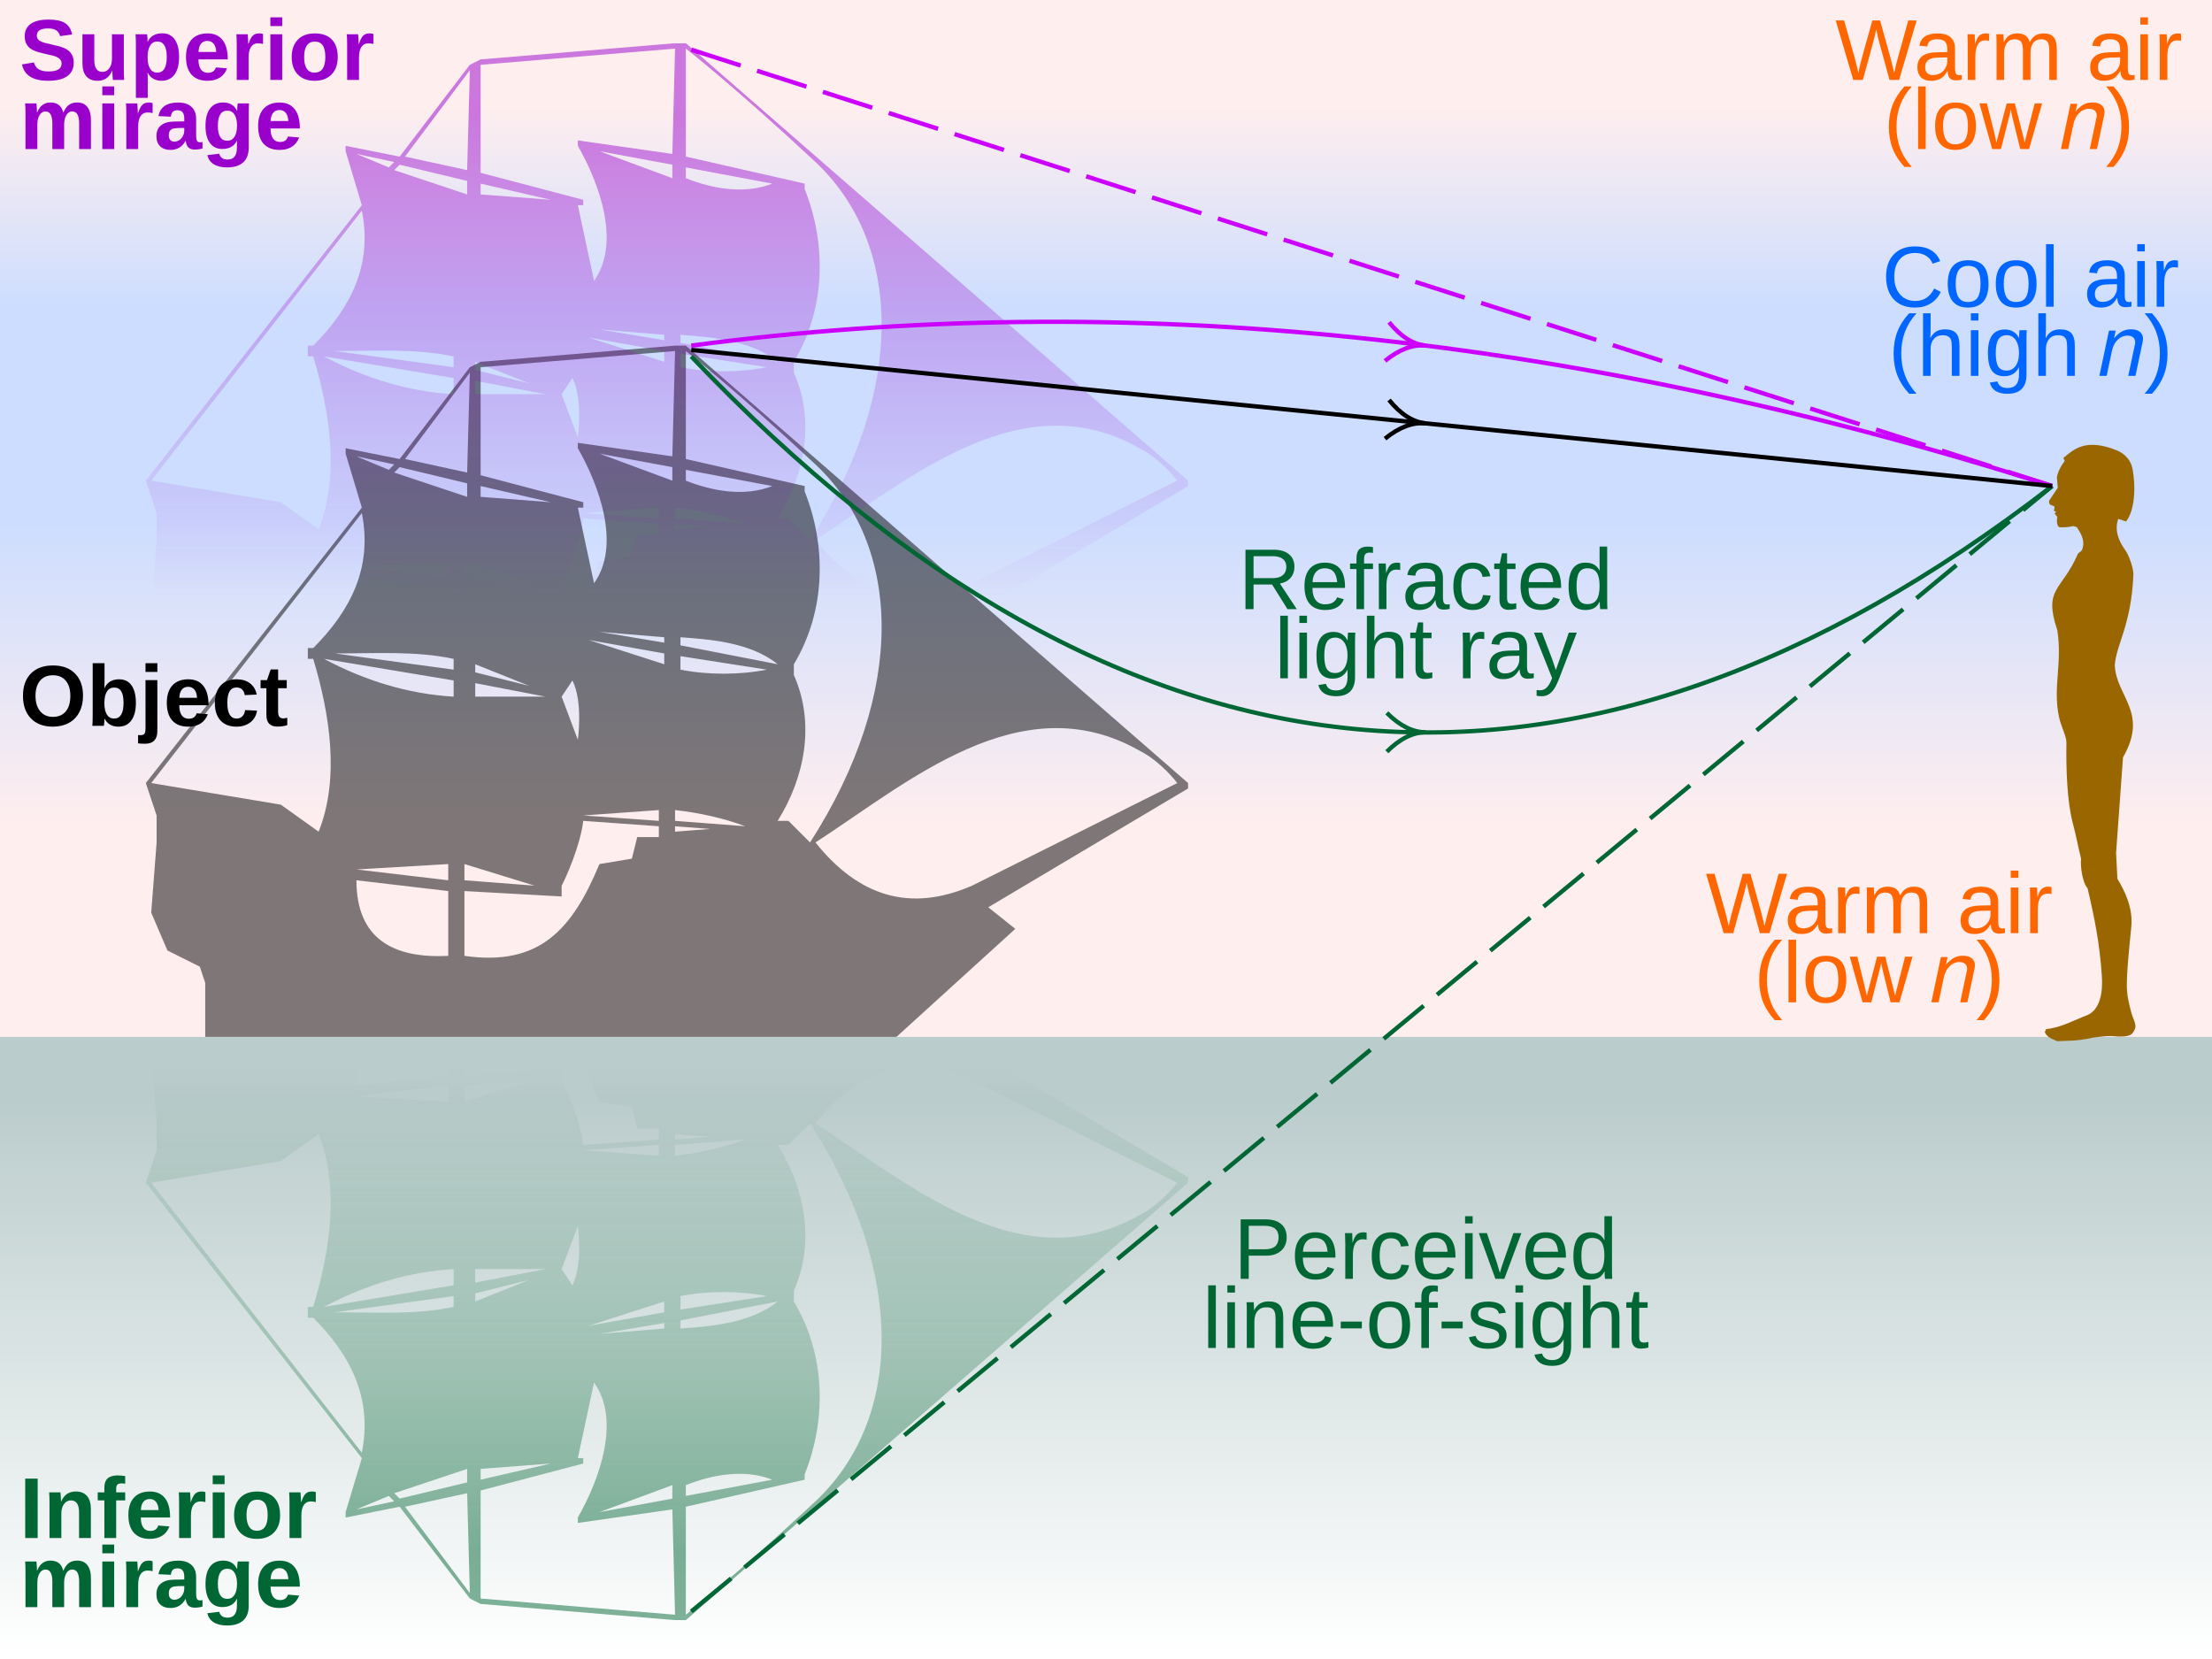
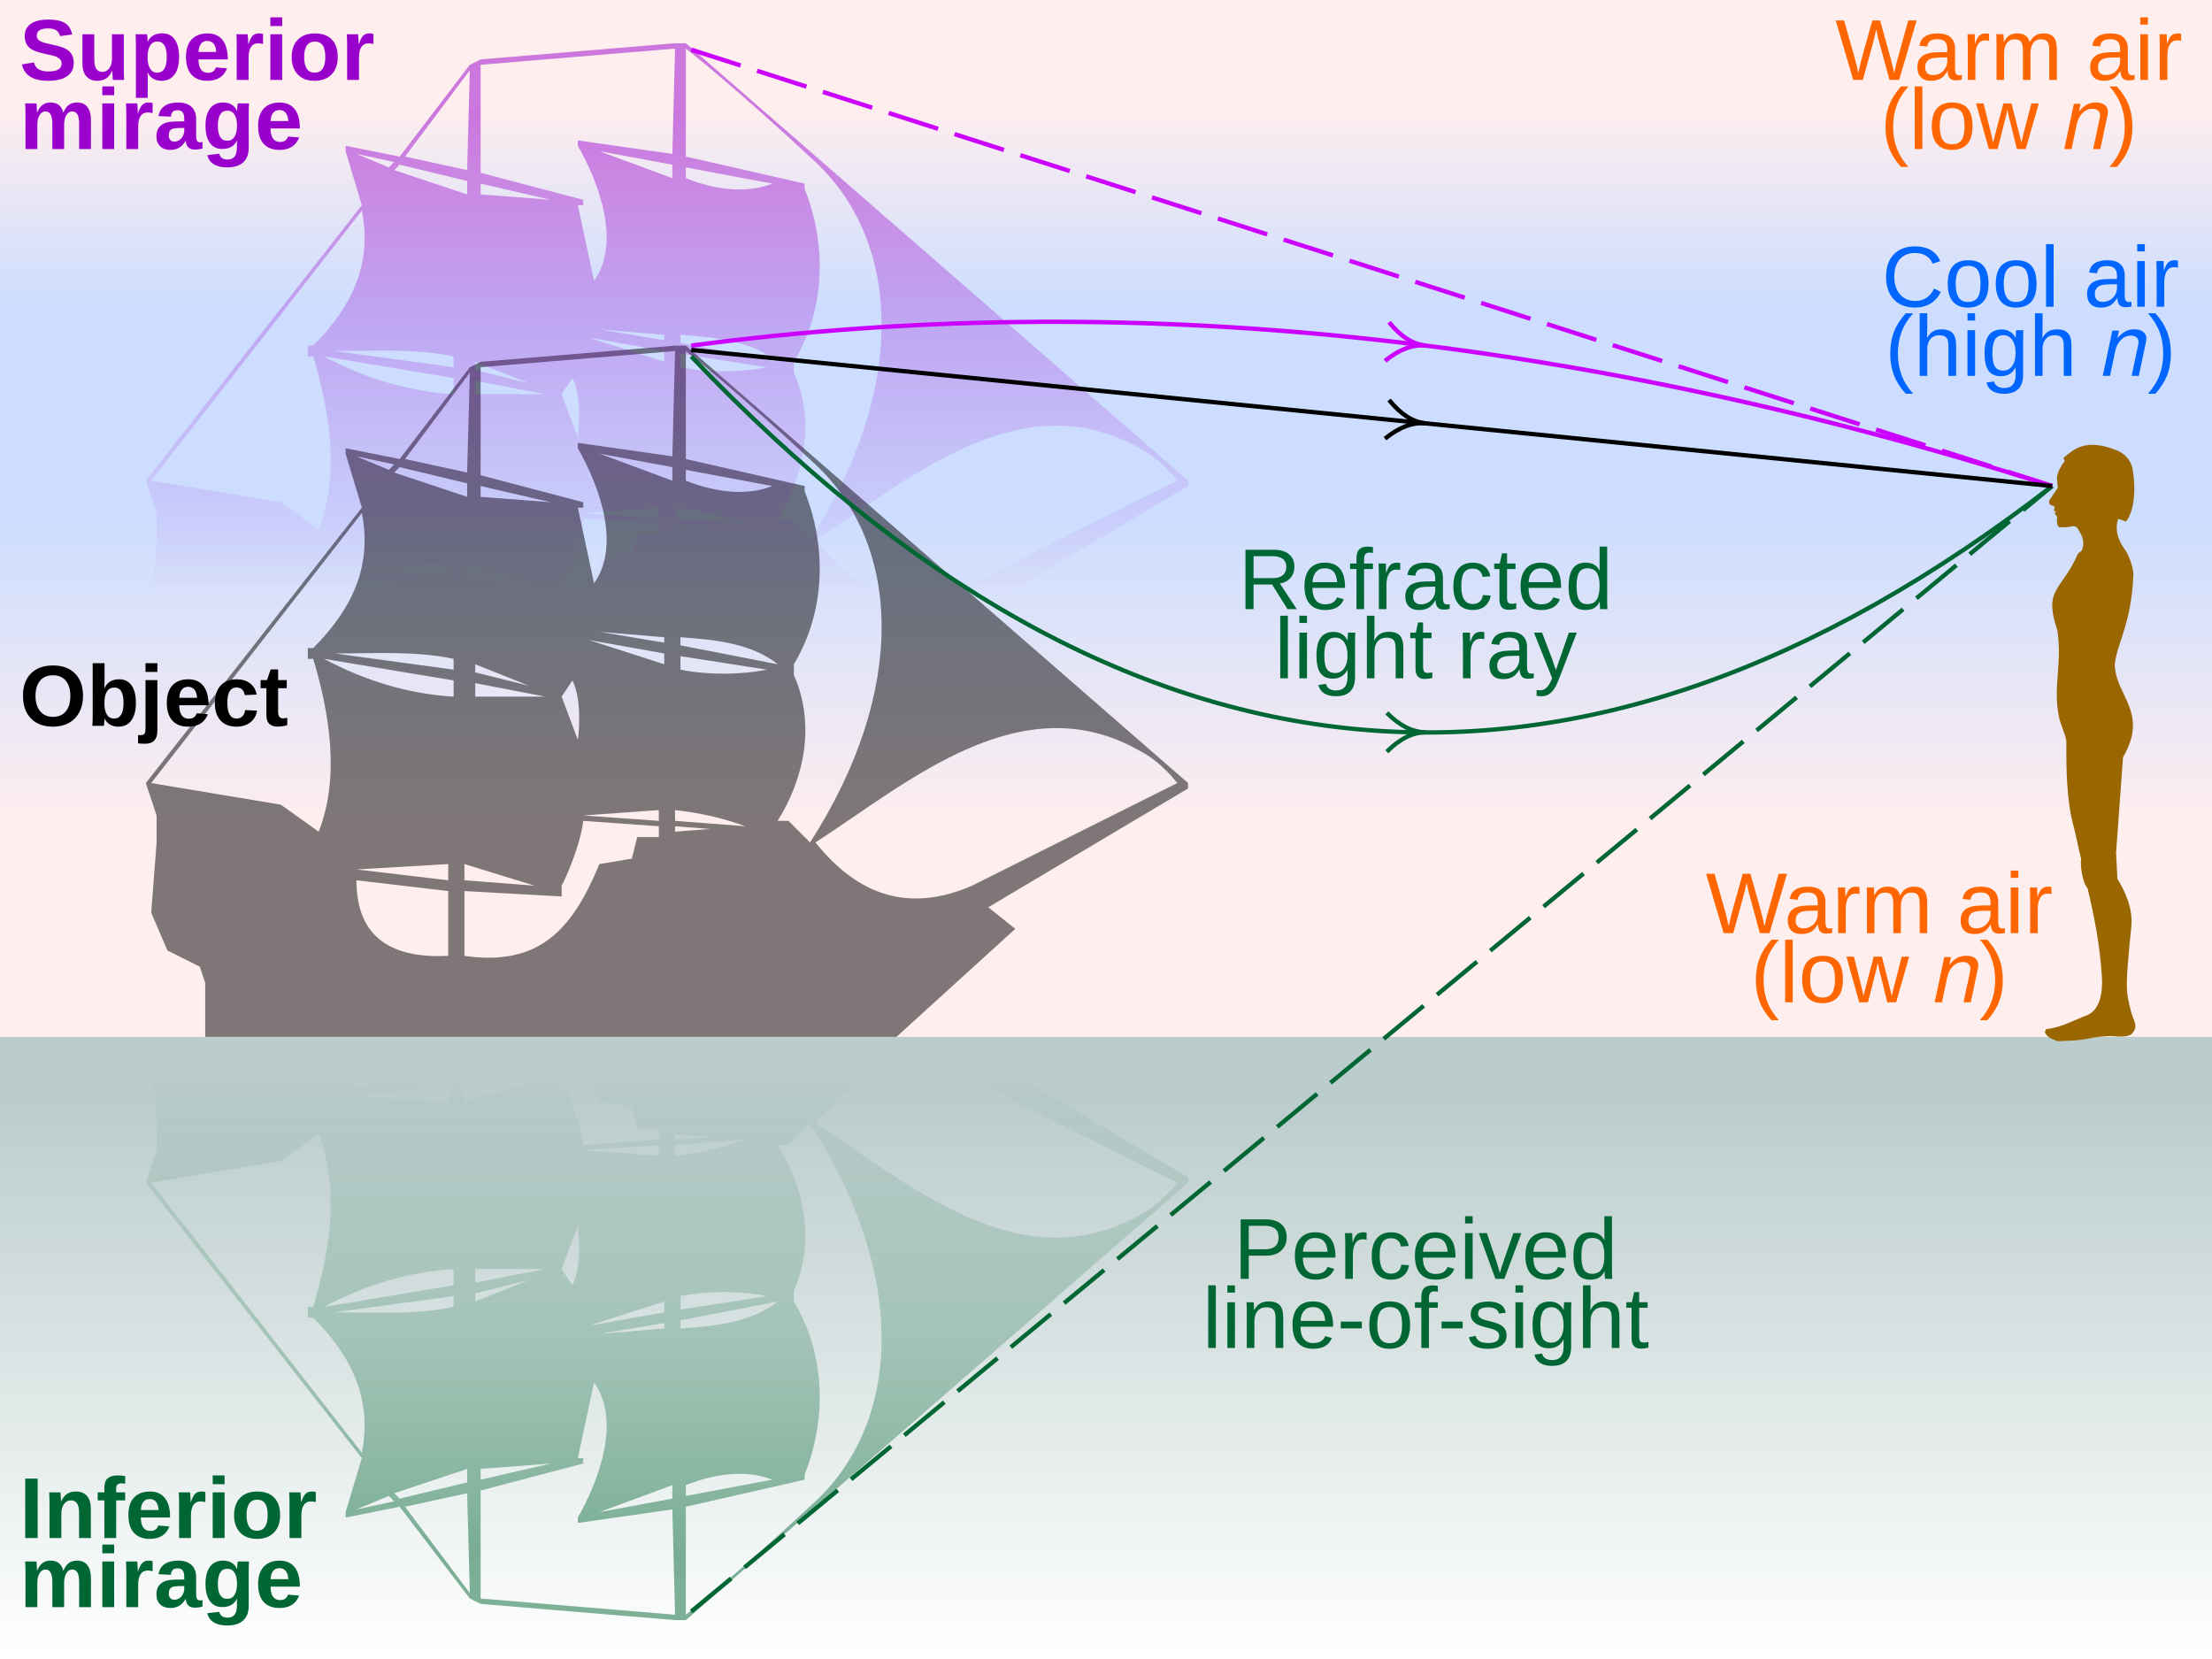
- <svg xmlns="http://www.w3.org/2000/svg" xmlns:xlink="http://www.w3.org/1999/xlink" version="1.1" width="100%" height="100%" viewBox="0 -480 1024 768">
-   <style type="text/css">
- svg { font-family:'Liberation Sans',Helvetica,Arial,sans-serif; font-size:40px; text-anchor:middle; fill:#000; stroke:none; stroke-width:2; }
-  </style>
+ <svg xmlns="http://www.w3.org/2000/svg" xmlns:xlink="http://www.w3.org/1999/xlink" width="100%" height="100%" version="1.1" viewBox="0 -480 1024 768">
+   <style type="text/css">svg{font-family:'Liberation Sans',Helvetica,Arial,sans-serif;font-size:40px;text-anchor:middle;fill:#000;stroke:none;stroke-width:2}</style>
  <defs>
-     <linearGradient id="grad_sky" x1="0%" y1="0%" x2="0%" y2="100%">
+     <linearGradient id="grad_sky" x1="0%" x2="0%" y1="0%" y2="100%">
      <stop offset="10%" stop-color="#fee" />
      <stop offset="30%" stop-color="#cdf" />
      <stop offset="50%" stop-color="#cdf" />
      <stop offset="80%" stop-color="#fee" />
    </linearGradient>
-     <linearGradient id="grad_ground" x1="0%" y1="0%" x2="0%" y2="100%">
+     <linearGradient id="grad_ground" x1="0%" x2="0%" y1="0%" y2="100%">
      <stop offset="10%" stop-color="#bcc" />
      <stop offset="99%" stop-color="#fff" />
    </linearGradient>
-     <linearGradient id="grad_fade" x1="0%" y1="0%" x2="0%" y2="100%">
+     <linearGradient id="grad_fade" x1="0%" x2="0%" y1="0%" y2="100%">
      <stop offset="10%" stop-color="#fff" stop-opacity="1" />
-       <stop offset="40%" stop-color="#fff" stop-opacity="0.5" />
+       <stop offset="40%" stop-color="#fff" stop-opacity=".5" />
      <stop offset="80%" stop-color="#fff" stop-opacity="0" />
    </linearGradient>
    <mask id="mask_fade">
-       <rect x="0" y="-320" width="640" height="320" fill="url(#grad_fade)" />
+       <rect width="640" height="320" x="0" y="-320" fill="url(#grad_fade)" />
    </mask>
    <path id="arrowhead" d="M -18,-9 Q -9,0 0,0 Q -9,0 -18,9" />
  </defs>
  <circle cx="0" cy="0" r="99999" fill="#fff" />
-   <rect x="0" y="-480" width="1024" height="480" fill="url(#grad_sky)" />
-   <rect x="0" y="0" width="1024" height="288" fill="url(#grad_ground)" />
-   <path id="observer" transform="translate(913,-198) scale(0.2,0.2)" fill="#960" d="m196-305c2-13 9-26 18-38l-3-7c24-20 52-47 125-17 16,7 31,21 35,42 10,56 1,103-15,122l-18-6c-9,25 0,50 16,72 9,12 20,44 19,58-5 117-40,161-43,209 3,72 79,109 19,213l-16,221 3,60c17,28 37,68 32,113-14,141-13,145 0,196 3,13 14,29 8,40-5,9-6,20-54,15-13,0-31,2-44,4-16,4-40,7-57,7-7,0-16,1-24,1-12-5-24-9-29-21l3-7c34-3 65-21 97-33 27-13 35-50 32-91-5-74-17-134-33-202-13-15-17-54-15-68-6-24-11-52-20-86-12-47-15-118-14-184,0-14-13-38-17-58-15-68 8-125-4-201-33-99 10-90 48-178 2-2 8-5 9-8 10-24-7-44-12-53-2 0-7-3-10-2-12 3-29 3-31 2-5-3-6-15-4-22-1-4-4-6-6-9-1-2 9-9 2-4 9,0-4,0-4-4 1-2 2-6 1-9l-10-4-2-4 0-5 20-30z" />
-   <path id="ship" opacity="0.5" d="M317.5-320 550-117.5v2.5l-92.5 55L470-50 415 0H95v-25l-2.5-7.5-15-7.5L70-57.5 72.5-90v-12.5l-5-15 100-127.5-7.5-25v-2.5l25 5 32.5-42.5 5-2.5 90-7.5zm0 2.5v50l55 12.5v2.5c10 25 10 55-5 80v5c10 22.5 5 47.5-7.5 67.5h5l10 10c45-70 42.5-137.5 2.5-175-37.5-35-60-52.5-60-52.5zm-5 0-90 7.5v50l47.5 12.5v2.5h-2.5l7.5 35c12.5-17.5 2.5-45-7.5-62.5v-2.5l43.75 6.25zm-95 10-30 40 28.75 6.25zm60 37.5 33.75 12.5v-6.25zM165-268.75l15 6.25 2.5-2.5zm20 5-2.5 2.5L216.25-250v-6.25zm132.5 1.25v5c12.5 5 27.5 7.5 40 2.5zm-95 7.5v5l32.5 2.5zm-55 12.5L70-117.5l60 10L147.5-95c10-25 5-55-2.5-80h-2.5v-5h2.5c17.5-17.5 27.5-37.5 22.5-62.5zm110 55 30 5v-2.5zM315-185v3.75l45 8.75c-12.825-10.438-32.32-11.54-45-12.5zm-42.5 1.25 35 11.25v-5zm42.5 7.5v6.25c12.5 2.5 27.5 2.5 40 0zm-160-1.25 55 7.5v-5c-17.5-3.75-36.25-2.5-55-2.5zm-5 2.5c18.75 10 38.75 16.25 60 17.5v-7.5zm70 2.5v3.75l25 6.25zm45 7.5-5 7.5 7.5 20S270-155 265-165zm-45 1.25v6.25h32.5zM377.5-90c20 25 43.75 32.5 72.5 20l95-47.5s-7.5-10-17.5-15c-55-31.25-107.5 15-150 42.5zm-65-15v5l32.5 2.5c-10-3.75-21.25-6.25-32.5-7.5zm-7.5 0-35 2.5 35 2.5zm-35 5c-1.25 11.25-8.3 27.047-10 30v5l-45-2.5v30c35 5 50-12.5 62.5-42.5l15-2.5 2.5-10h10v-5zm42.5 2.5v2.5l16.25-1.25zM215-80v7.5l32.5 2.5zm-7.5 0L165-77.5l42.5 5zM165-72.5c0 27.5 17.5 36.25 42.5 35v-30z" />
+   <rect width="1024" height="480" x="0" y="-480" fill="url(#grad_sky)" />
+   <rect width="1024" height="288" x="0" y="0" fill="url(#grad_ground)" />
+   <path id="observer" fill="#960" d="m196-305c2-13 9-26 18-38l-3-7c24-20 52-47 125-17 16,7 31,21 35,42 10,56 1,103-15,122l-18-6c-9,25 0,50 16,72 9,12 20,44 19,58-5 117-40,161-43,209 3,72 79,109 19,213l-16,221 3,60c17,28 37,68 32,113-14,141-13,145 0,196 3,13 14,29 8,40-5,9-6,20-54,15-13,0-31,2-44,4-16,4-40,7-57,7-7,0-16,1-24,1-12-5-24-9-29-21l3-7c34-3 65-21 97-33 27-13 35-50 32-91-5-74-17-134-33-202-13-15-17-54-15-68-6-24-11-52-20-86-12-47-15-118-14-184,0-14-13-38-17-58-15-68 8-125-4-201-33-99 10-90 48-178 2-2 8-5 9-8 10-24-7-44-12-53-2 0-7-3-10-2-12 3-29 3-31 2-5-3-6-15-4-22-1-4-4-6-6-9-1-2 9-9 2-4 9,0-4,0-4-4 1-2 2-6 1-9l-10-4-2-4 0-5 20-30z" transform="translate(913,-198) scale(0.2,0.2)" />
+   <path id="ship" d="M317.5-320 550-117.5v2.5l-92.5 55L470-50 415 0H95v-25l-2.5-7.5-15-7.5L70-57.5 72.5-90v-12.5l-5-15 100-127.5-7.5-25v-2.5l25 5 32.5-42.5 5-2.5 90-7.5zm0 2.5v50l55 12.5v2.5c10 25 10 55-5 80v5c10 22.5 5 47.5-7.5 67.5h5l10 10c45-70 42.5-137.5 2.5-175-37.5-35-60-52.5-60-52.5zm-5 0-90 7.5v50l47.5 12.5v2.5h-2.5l7.5 35c12.5-17.5 2.5-45-7.5-62.5v-2.5l43.75 6.25zm-95 10-30 40 28.75 6.25zm60 37.5 33.75 12.5v-6.25zM165-268.75l15 6.25 2.5-2.5zm20 5-2.5 2.5L216.25-250v-6.25zm132.5 1.25v5c12.5 5 27.5 7.5 40 2.5zm-95 7.5v5l32.5 2.5zm-55 12.5L70-117.5l60 10L147.5-95c10-25 5-55-2.5-80h-2.5v-5h2.5c17.5-17.5 27.5-37.5 22.5-62.5zm110 55 30 5v-2.5zM315-185v3.75l45 8.75c-12.825-10.438-32.32-11.54-45-12.5zm-42.5 1.25 35 11.25v-5zm42.5 7.5v6.25c12.5 2.5 27.5 2.5 40 0zm-160-1.25 55 7.5v-5c-17.5-3.75-36.25-2.5-55-2.5zm-5 2.5c18.75 10 38.75 16.25 60 17.5v-7.5zm70 2.5v3.75l25 6.25zm45 7.5-5 7.5 7.5 20S270-155 265-165zm-45 1.25v6.25h32.5zM377.5-90c20 25 43.75 32.5 72.5 20l95-47.5s-7.5-10-17.5-15c-55-31.25-107.5 15-150 42.5zm-65-15v5l32.5 2.5c-10-3.75-21.25-6.25-32.5-7.5zm-7.5 0-35 2.5 35 2.5zm-35 5c-1.25 11.25-8.3 27.047-10 30v5l-45-2.5v30c35 5 50-12.5 62.5-42.5l15-2.5 2.5-10h10v-5zm42.5 2.5v2.5l16.25-1.25zM215-80v7.5l32.5 2.5zm-7.5 0L165-77.5l42.5 5zM165-72.5c0 27.5 17.5 36.25 42.5 35v-30z" opacity=".5" />
  <g font-weight="bold" text-anchor="start">
-     <text transform="translate(9,-156)" x="0" y="0.6ex">Object</text>
+     <text x="0" y=".6ex" transform="translate(9,-156)">Object</text>
    <g fill="#90c">
      <g id="mirage" transform="translate(0,-140)">
-         <use xlink:href="#ship" mask="url(#mask_fade)" />
+         <use mask="url(#mask_fade)" xlink:href="#ship" />
      </g>
-       <text transform="translate(9,-455)" x="0" y="0.6ex">Superior<tspan x="0" dy="1.6ex">mirage</tspan>
+       <text x="0" y=".6ex" transform="translate(9,-455)">Superior<tspan x="0" dy="1.6ex">mirage</tspan>
      </text>
    </g>
    <g fill="#063">
-       <use xlink:href="#mirage" transform="translate(0,-190) scale(1,-1)" />
-       <text transform="translate(9, 220)" x="0" y="0.6ex">Inferior<tspan x="0" dy="1.6ex">mirage</tspan>
+       <use transform="translate(0,-190) scale(1,-1)" xlink:href="#mirage" />
+       <text x="0" y=".6ex" transform="translate(9, 220)">Inferior<tspan x="0" dy="1.6ex">mirage</tspan>
      </text>
    </g>
  </g>
  <g>
-     <text transform="translate(930,-455)" x="0" y="0.6ex" fill="#f60">Warm air<tspan x="0" dy="1.6ex">(low 𝑛)</tspan>
+     <text x="0" y=".6ex" fill="#f60" transform="translate(930,-455)">Warm air<tspan x="0" dy="1.6ex">(low 𝑛)</tspan>
    </text>
-     <text transform="translate(940,-350)" x="0" y="0.6ex" fill="#06f">Cool air<tspan x="0" dy="1.6ex">(high 𝑛)</tspan>
+     <text x="0" y=".6ex" fill="#06f" transform="translate(940,-350)">Cool air<tspan x="0" dy="1.6ex">(high 𝑛)</tspan>
    </text>
-     <text transform="translate(870, -60)" x="0" y="0.6ex" fill="#f60">Warm air<tspan x="0" dy="1.6ex">(low 𝑛)</tspan>
+     <text x="0" y=".6ex" fill="#f60" transform="translate(870, -60)">Warm air<tspan x="0" dy="1.6ex">(low 𝑛)</tspan>
    </text>
  </g>
  <g fill="#063">
-     <text transform="translate(660,-210)" x="0" y="0.6ex">Refracted<tspan x="0" dy="1.6ex">light ray</tspan>
+     <text x="0" y=".6ex" transform="translate(660,-210)">Refracted<tspan x="0" dy="1.6ex">light ray</tspan>
    </text>
-     <text transform="translate(660, 100)" x="0" y="0.6ex">Perceived<tspan x="0" dy="1.6ex">line-of-sight</tspan>
+     <text x="0" y=".6ex" transform="translate(660, 100)">Perceived<tspan x="0" dy="1.6ex">line-of-sight</tspan>
    </text>
  </g>
  <g fill="none">
    <g stroke="#063">
-       <path d="M 320, 266 L 950,-255" stroke-dasharray="24,8" />
+       <path stroke-dasharray="24 8" d="M 320, 266 L 950,-255" />
      <path d="M 320,-315 Q 620,0 950,-255" />
-       <use xlink:href="#arrowhead" transform="translate(660,-141)" />
+       <use transform="translate(660,-141)" xlink:href="#arrowhead" />
    </g>
    <g stroke="#c0f">
-       <path d="M 320,-457 L 950,-255" stroke-dasharray="24,8" />
+       <path stroke-dasharray="24 8" d="M 320,-457 L 950,-255" />
      <path d="M 320,-320 Q 620,-360 950,-255" />
-       <use xlink:href="#arrowhead" transform="translate(660,-320) rotate(6)" />
+       <use transform="translate(660,-320) rotate(6)" xlink:href="#arrowhead" />
    </g>
    <g stroke="#000">
      <path d="M 320,-318 L 950,-255" />
-       <use xlink:href="#arrowhead" transform="translate(660,-284) rotate(6)" />
+       <use transform="translate(660,-284) rotate(6)" xlink:href="#arrowhead" />
    </g>
  </g>
</svg>
